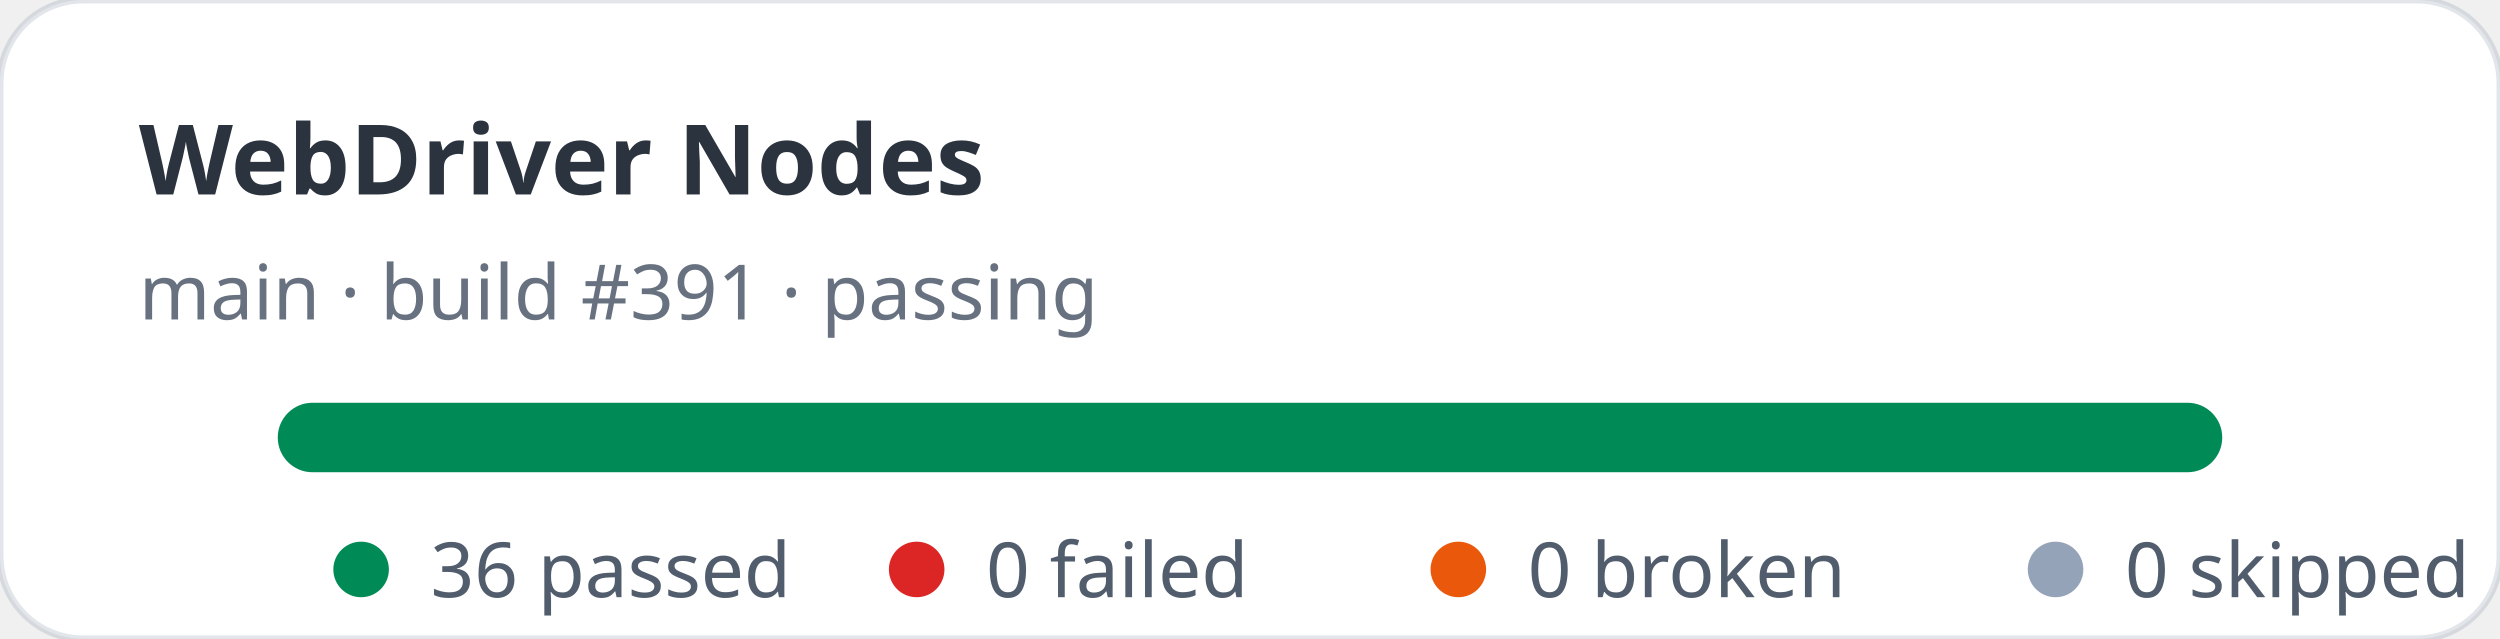
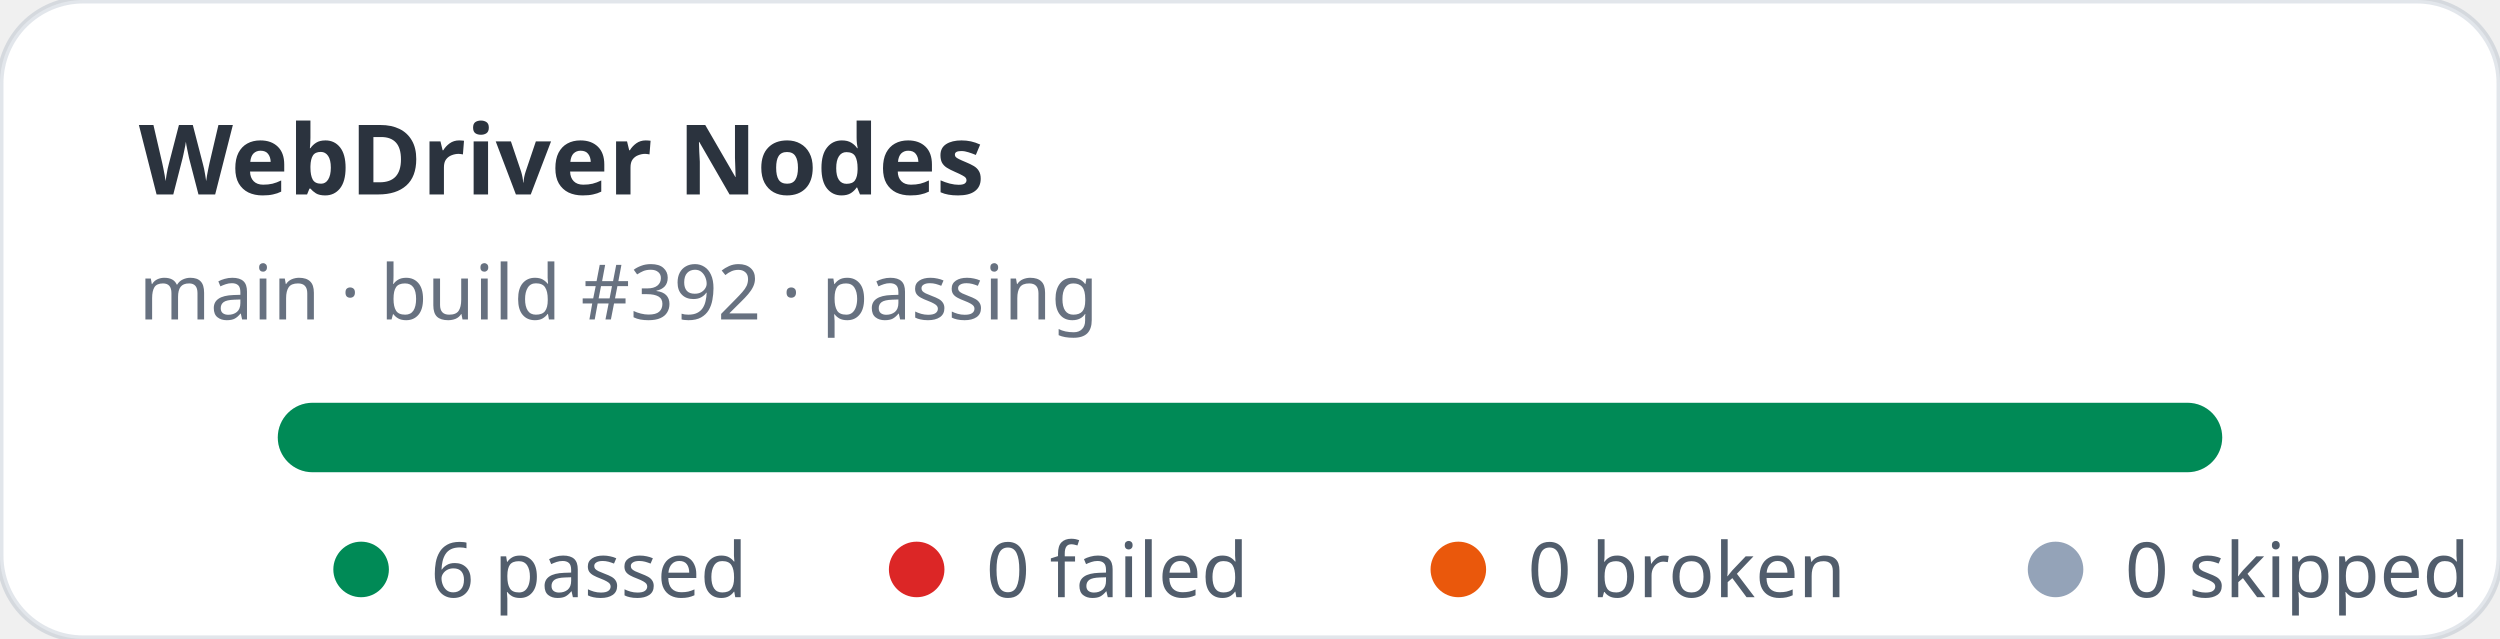
- <svg xmlns="http://www.w3.org/2000/svg" width="360" height="92" viewBox="0 0 360 92" role="img" aria-label="WebDriver Nodes stats: 36 passed, 0 failed">
+ <svg xmlns="http://www.w3.org/2000/svg" width="360" height="92" viewBox="0 0 360 92" role="img" aria-label="WebDriver Nodes stats: 6 passed, 0 failed">
  <rect width="360" height="92" rx="12" fill="#ffffff" stroke="rgba(11,48,86,0.12)" />
  <text x="20" y="28" fill="rgba(1,10,24,0.83)" font-family="ui-sans-serif,system-ui,sans-serif" font-size="14" font-weight="700">WebDriver Nodes</text>
-   <text x="20" y="46" fill="rgba(2,19,44,0.6)" font-family="ui-sans-serif,system-ui,sans-serif" font-size="11">main · build #391 · passing</text>
+   <text x="20" y="46" fill="rgba(2,19,44,0.6)" font-family="ui-sans-serif,system-ui,sans-serif" font-size="11">main · build #392 · passing</text>
  <rect x="40" y="58" width="280" height="10" rx="5" fill="#e2e8f0" />
  <rect x="40" y="58" width="280" height="10" rx="5" fill="#008a56" />
  <g font-family="ui-sans-serif,system-ui,sans-serif" font-size="11" fill="rgba(1,18,40,0.68)">
    <circle cx="52" cy="82" r="4" fill="#008a56" />
-     <text x="62" y="86">36 passed</text>
+     <text x="62" y="86">6 passed</text>
    <circle cx="132" cy="82" r="4" fill="#dc2626" />
    <text x="142" y="86">0 failed</text>
    <circle cx="210" cy="82" r="4" fill="#ea580c" />
    <text x="220" y="86">0 broken</text>
    <circle cx="296" cy="82" r="4" fill="#94a3b8" />
    <text x="306" y="86">0 skipped</text>
  </g>
</svg>
